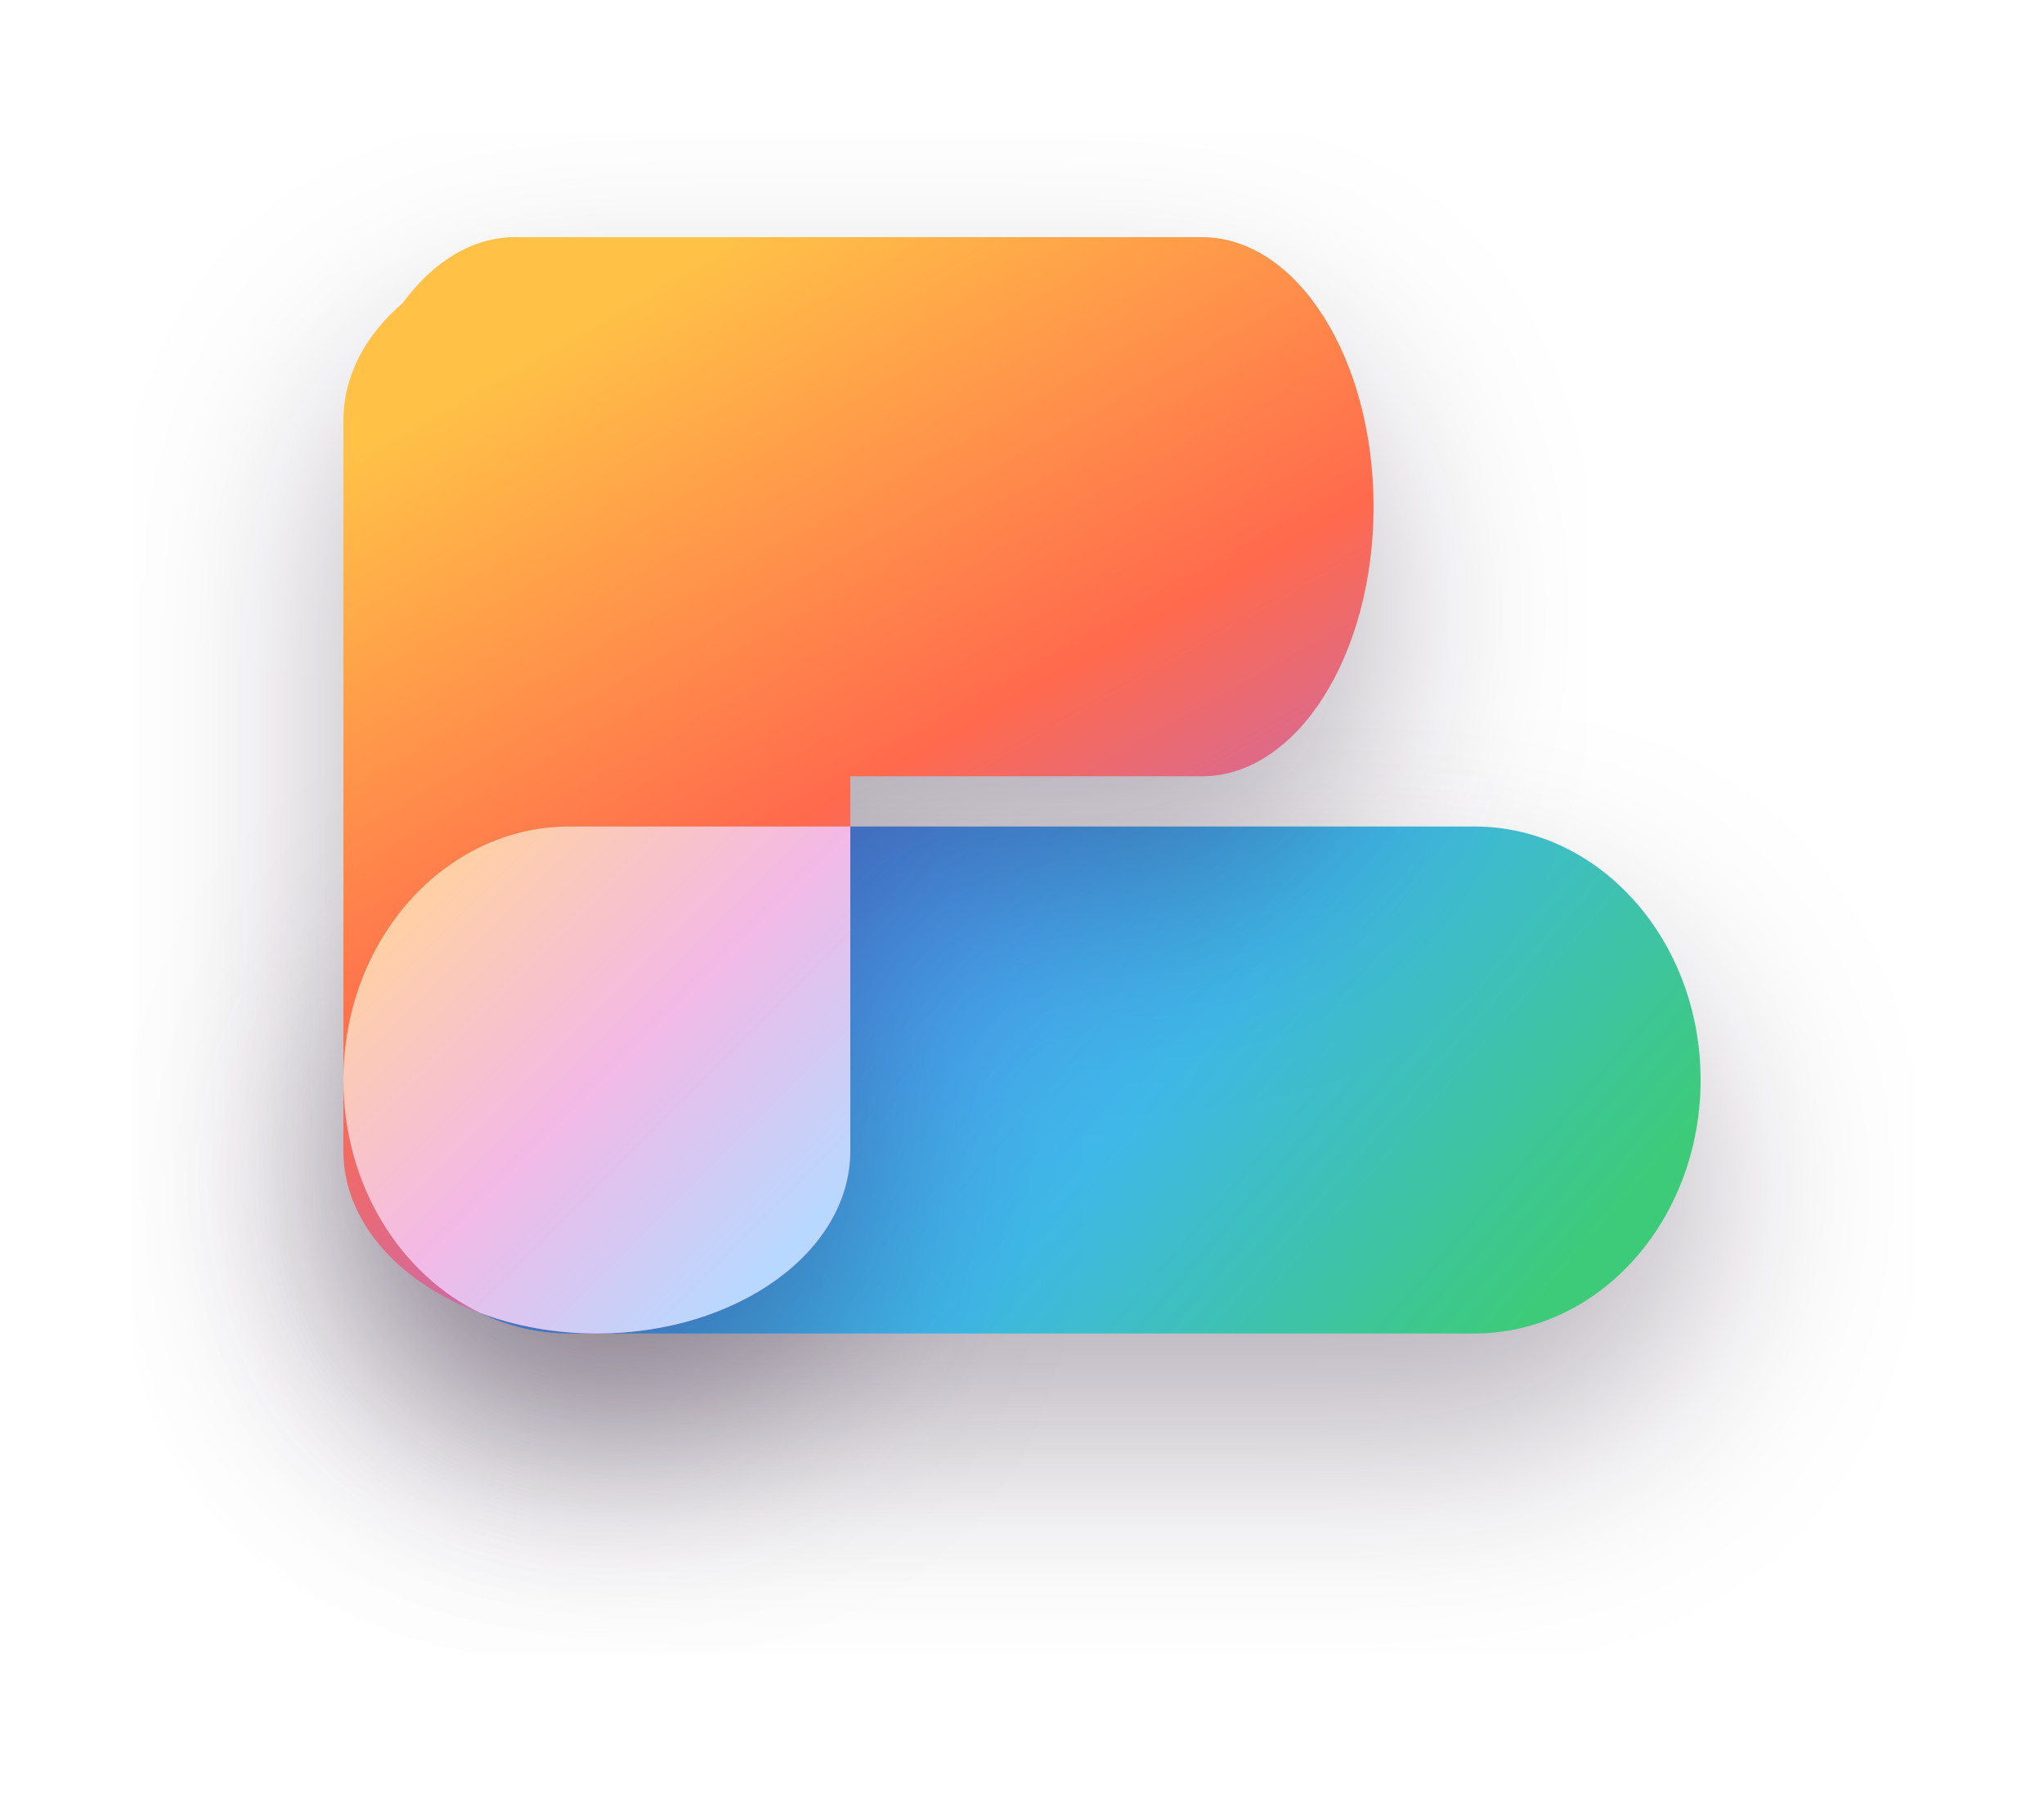
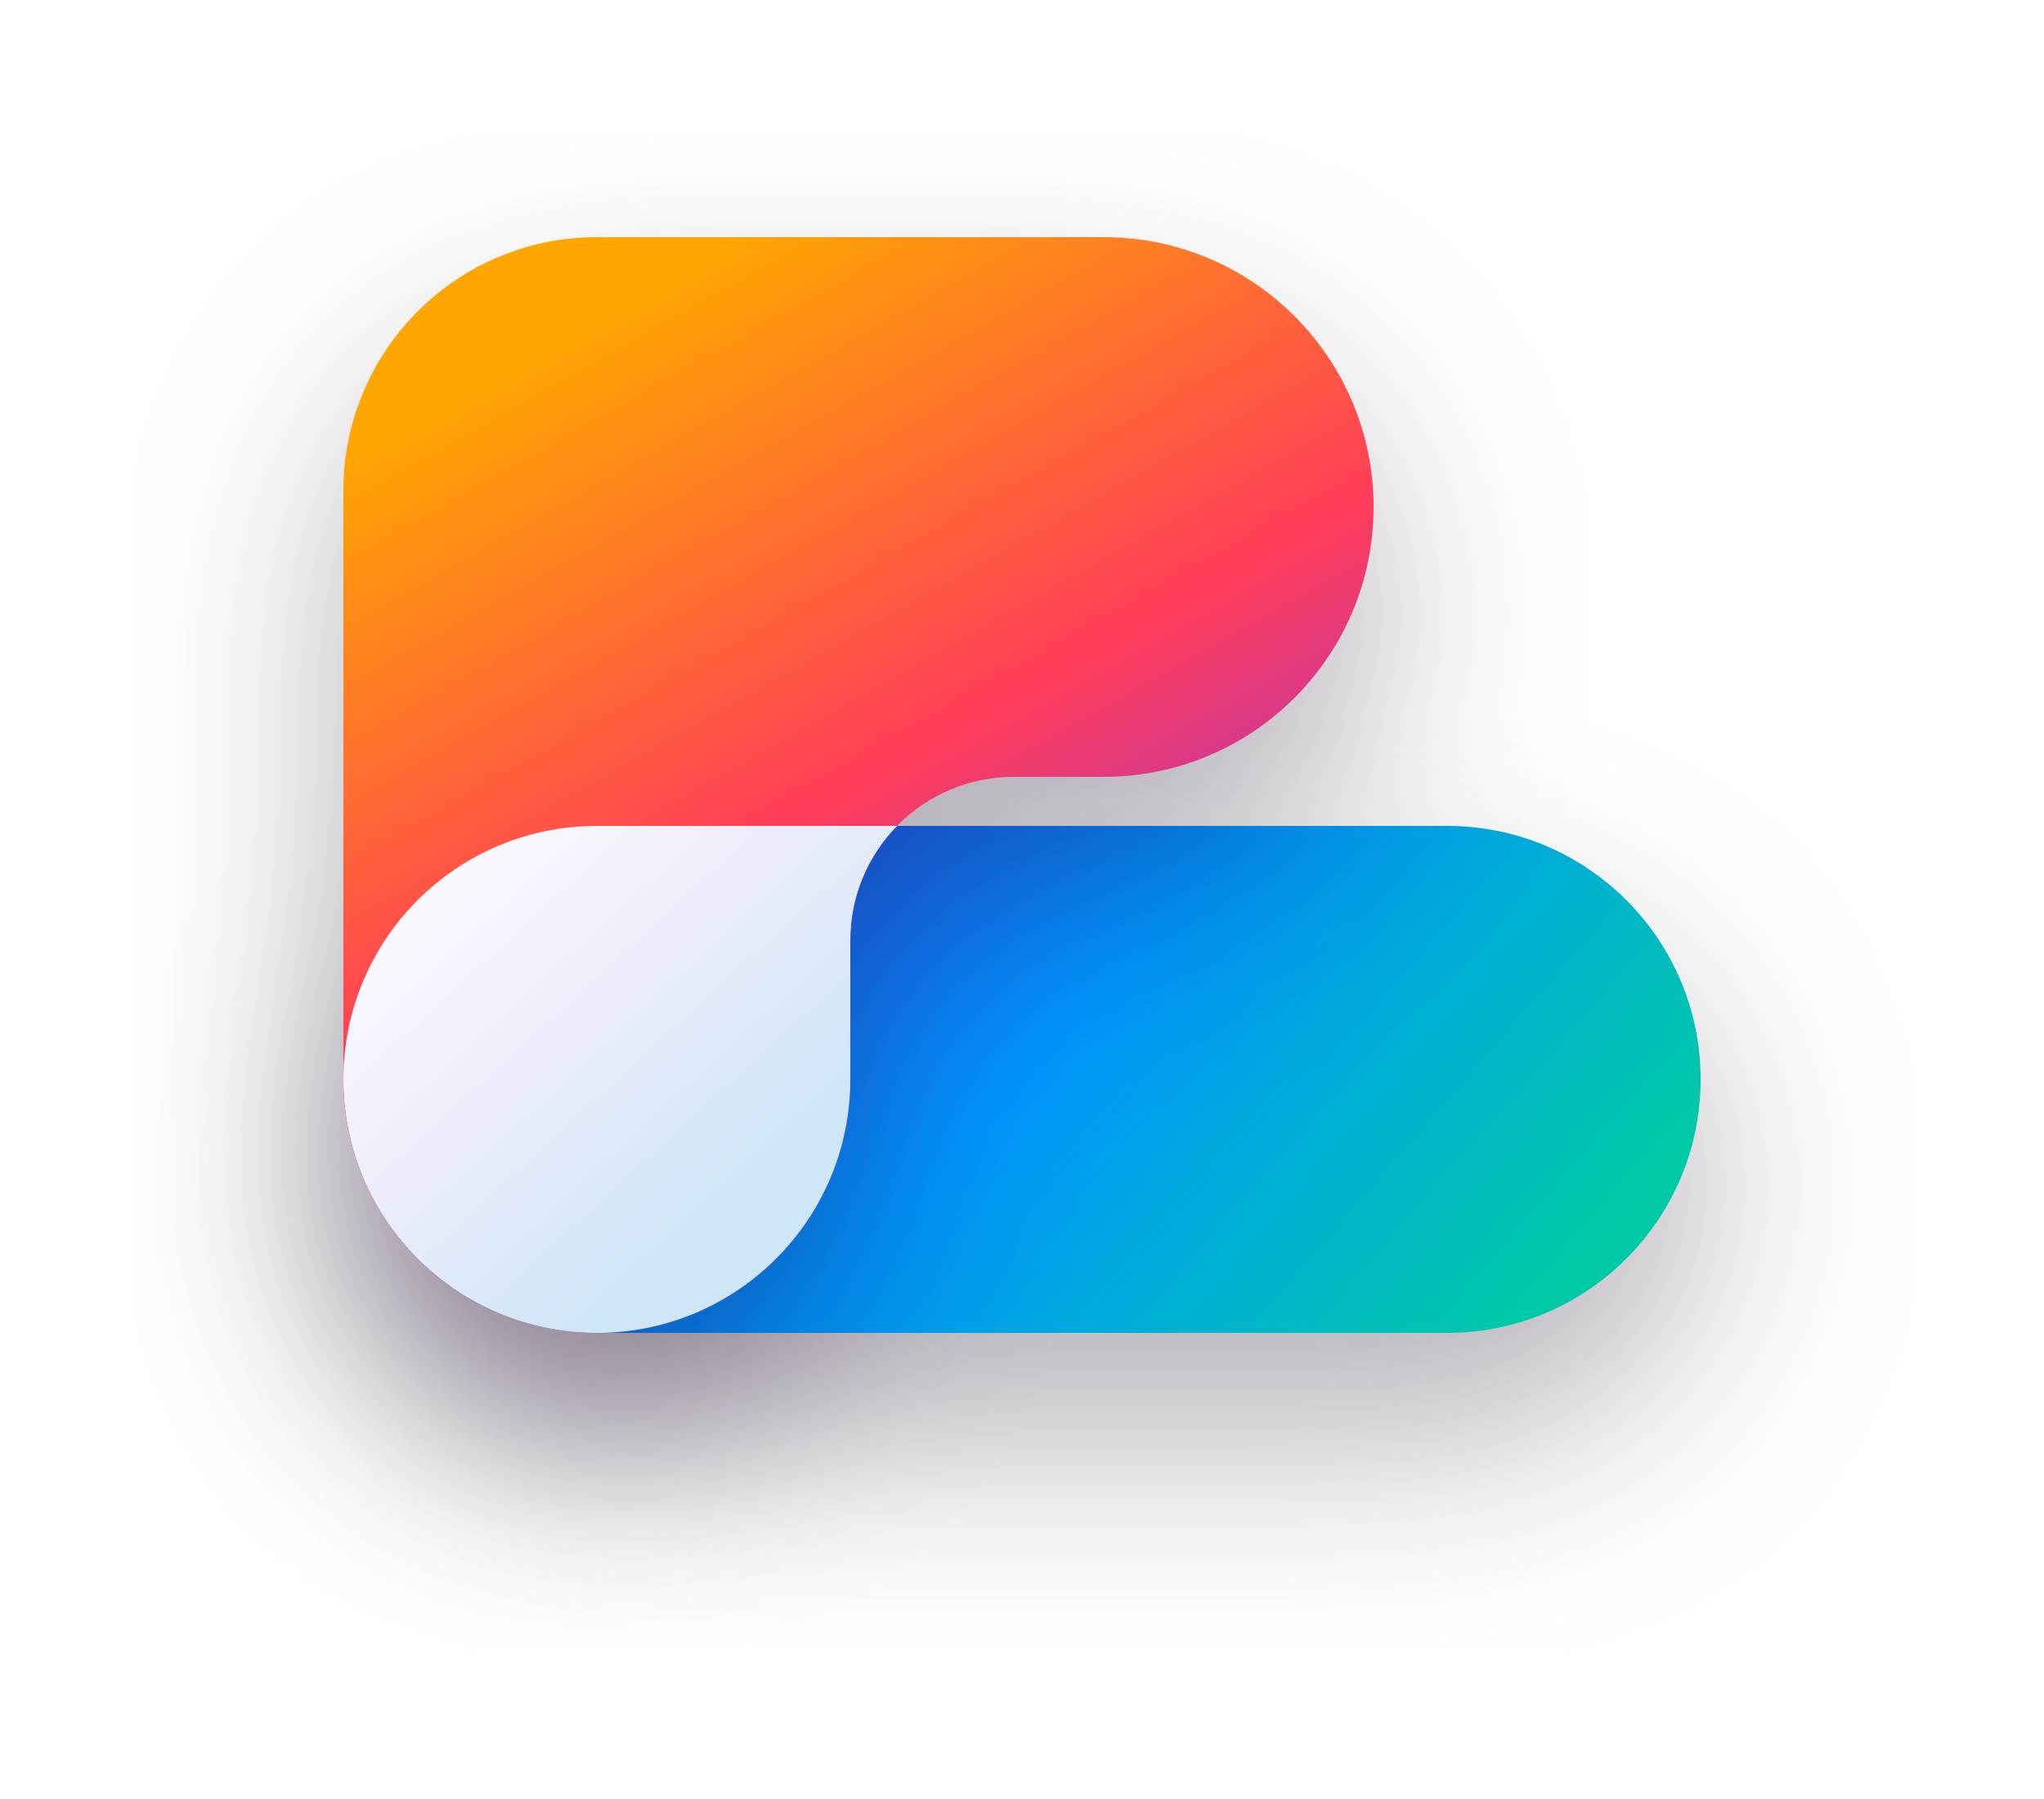
<svg xmlns="http://www.w3.org/2000/svg" width="125" height="110" viewBox="0 0 125 110" fill="none">
  <g filter="url(#filter0_d_156_655)">
-     <path d="M34.833 81.537H90.167C97.807 81.537 104 74.597 104 66.037C104 57.477 97.807 50.537 90.167 50.537H34.833C27.193 50.537 21 57.477 21 66.037C21 74.597 27.193 81.537 34.833 81.537Z" fill="url(#paint0_linear_156_655)" />
+     <path d="M21 66C21 57.44 27.94 50.5 36.5 50.5H88.5C97.06 50.5 104 57.44 104 66C104 74.56 97.06 81.5 88.5 81.5H36.5C27.94 81.5 21 74.56 21 66Z" fill="url(#paint0_linear_156_655)" />
  </g>
  <g filter="url(#filter1_d_156_655)">
-     <path d="M36.5 81.537C45.06 81.537 52 76.538 52 70.371V47.467H73.5C79.299 47.467 84 40.087 84 30.983C84 21.88 79.299 14.5 73.5 14.5H31.5C28.87 14.5 26.469 16.02 24.627 18.527C22.363 20.468 21 22.973 21 25.706V70.371C21 76.538 27.94 81.537 36.5 81.537Z" fill="url(#paint1_linear_156_655)" />
+     <path d="M67.5 14.5C76.613 14.5 84 21.887 84 31C84 40.113 76.613 47.5 67.5 47.5H62C56.477 47.5 52 51.977 52 57.5V66C52 74.56 45.06 81.5 36.5 81.5C27.94 81.5 21 74.56 21 66V30C21 21.44 27.94 14.5 36.5 14.5C36.666 14.5 36.832 14.503 36.997 14.508C37.164 14.503 37.332 14.5 37.5 14.5H67.5Z" fill="url(#paint1_linear_156_655)" />
  </g>
-   <path d="M52 50.537V70.371C52 76.538 45.06 81.537 36.5 81.537C33.941 81.537 31.529 81.087 29.401 80.296C24.462 77.93 21 72.437 21 66.037C21 57.477 27.193 50.537 34.833 50.537H52Z" fill="url(#paint2_linear_156_655)" />
+   <path d="M54.86 50.5C53.092 52.304 52 54.774 52 57.5V66C52 74.56 45.06 81.5 36.5 81.5C27.94 81.5 21 74.56 21 66C21 57.44 27.94 50.5 36.5 50.5H54.86Z" fill="url(#paint2_linear_156_655)" />
  <defs>
-     <filter id="filter0_d_156_655" x="8" y="44.037" width="109" height="57" filterUnits="userSpaceOnUse" color-interpolation-filters="sRGB">
+     <filter id="filter0_d_156_655" x="8" y="44" width="109" height="57" filterUnits="userSpaceOnUse" color-interpolation-filters="sRGB">
      <feFlood flood-opacity="0" result="BackgroundImageFix" />
      <feColorMatrix in="SourceAlpha" type="matrix" values="0 0 0 0 0 0 0 0 0 0 0 0 0 0 0 0 0 0 127 0" result="hardAlpha" />
      <feOffset dy="6.5" />
      <feGaussianBlur stdDeviation="6.5" />
      <feColorMatrix type="matrix" values="0 0 0 0 0.08 0 0 0 0 0 0 0 0 0 0.12 0 0 0 0.3 0" />
      <feBlend mode="normal" in2="BackgroundImageFix" result="effect1_dropShadow_156_655" />
      <feBlend mode="normal" in="SourceGraphic" in2="effect1_dropShadow_156_655" result="shape" />
    </filter>
-     <filter id="filter1_d_156_655" x="8" y="8" width="89" height="93.037" filterUnits="userSpaceOnUse" color-interpolation-filters="sRGB">
+     <filter id="filter1_d_156_655" x="8" y="8" width="89" height="93" filterUnits="userSpaceOnUse" color-interpolation-filters="sRGB">
      <feFlood flood-opacity="0" result="BackgroundImageFix" />
      <feColorMatrix in="SourceAlpha" type="matrix" values="0 0 0 0 0 0 0 0 0 0 0 0 0 0 0 0 0 0 127 0" result="hardAlpha" />
      <feOffset dy="6.5" />
      <feGaussianBlur stdDeviation="6.5" />
      <feColorMatrix type="matrix" values="0 0 0 0 0.08 0 0 0 0 0 0 0 0 0 0.12 0 0 0 0.3 0" />
      <feBlend mode="normal" in2="BackgroundImageFix" result="effect1_dropShadow_156_655" />
      <feBlend mode="normal" in="SourceGraphic" in2="effect1_dropShadow_156_655" result="shape" />
    </filter>
-     <linearGradient id="paint0_linear_156_655" x1="23.031" y1="61.247" x2="72.707" y2="104.463" gradientUnits="userSpaceOnUse">
-       <stop stop-color="#5A7CFF" />
-       <stop offset="0.6" stop-color="#3FB8E8" />
-       <stop offset="1" stop-color="#3DCB7A" />
+     <linearGradient id="paint0_linear_156_655" x1="23.031" y1="61.21" x2="72.707" y2="104.426" gradientUnits="userSpaceOnUse">
+       <stop stop-color="#2F45FF" />
+       <stop offset="0.5" stop-color="#0096FF" />
+       <stop offset="1" stop-color="#00C9A7" />
    </linearGradient>
-     <linearGradient id="paint1_linear_156_655" x1="37.712" y1="18.423" x2="70.252" y2="75.937" gradientUnits="userSpaceOnUse">
-       <stop stop-color="#FFC247" />
-       <stop offset="0.5" stop-color="#FF6A4D" />
-       <stop offset="1" stop-color="#9B6BFF" />
+     <linearGradient id="paint1_linear_156_655" x1="37.712" y1="18.421" x2="70.225" y2="75.918" gradientUnits="userSpaceOnUse">
+       <stop stop-color="#FFA600" />
+       <stop offset="0.5" stop-color="#FF3D5A" />
+       <stop offset="1" stop-color="#7B2FFF" />
    </linearGradient>
-     <linearGradient id="paint2_linear_156_655" x1="25.54" y1="55.077" x2="47.46" y2="76.997" gradientUnits="userSpaceOnUse">
-       <stop stop-color="#FFD0A6" />
-       <stop offset="0.5" stop-color="#F3B9E6" />
-       <stop offset="1" stop-color="#B9D8FF" />
+     <linearGradient id="paint2_linear_156_655" x1="21" y1="50.5" x2="43.057" y2="74.592" gradientUnits="userSpaceOnUse">
+       <stop stop-color="white" />
+       <stop offset="0.5" stop-color="#F1EEFB" />
+       <stop offset="1" stop-color="#CFE6F7" />
    </linearGradient>
  </defs>
</svg>
